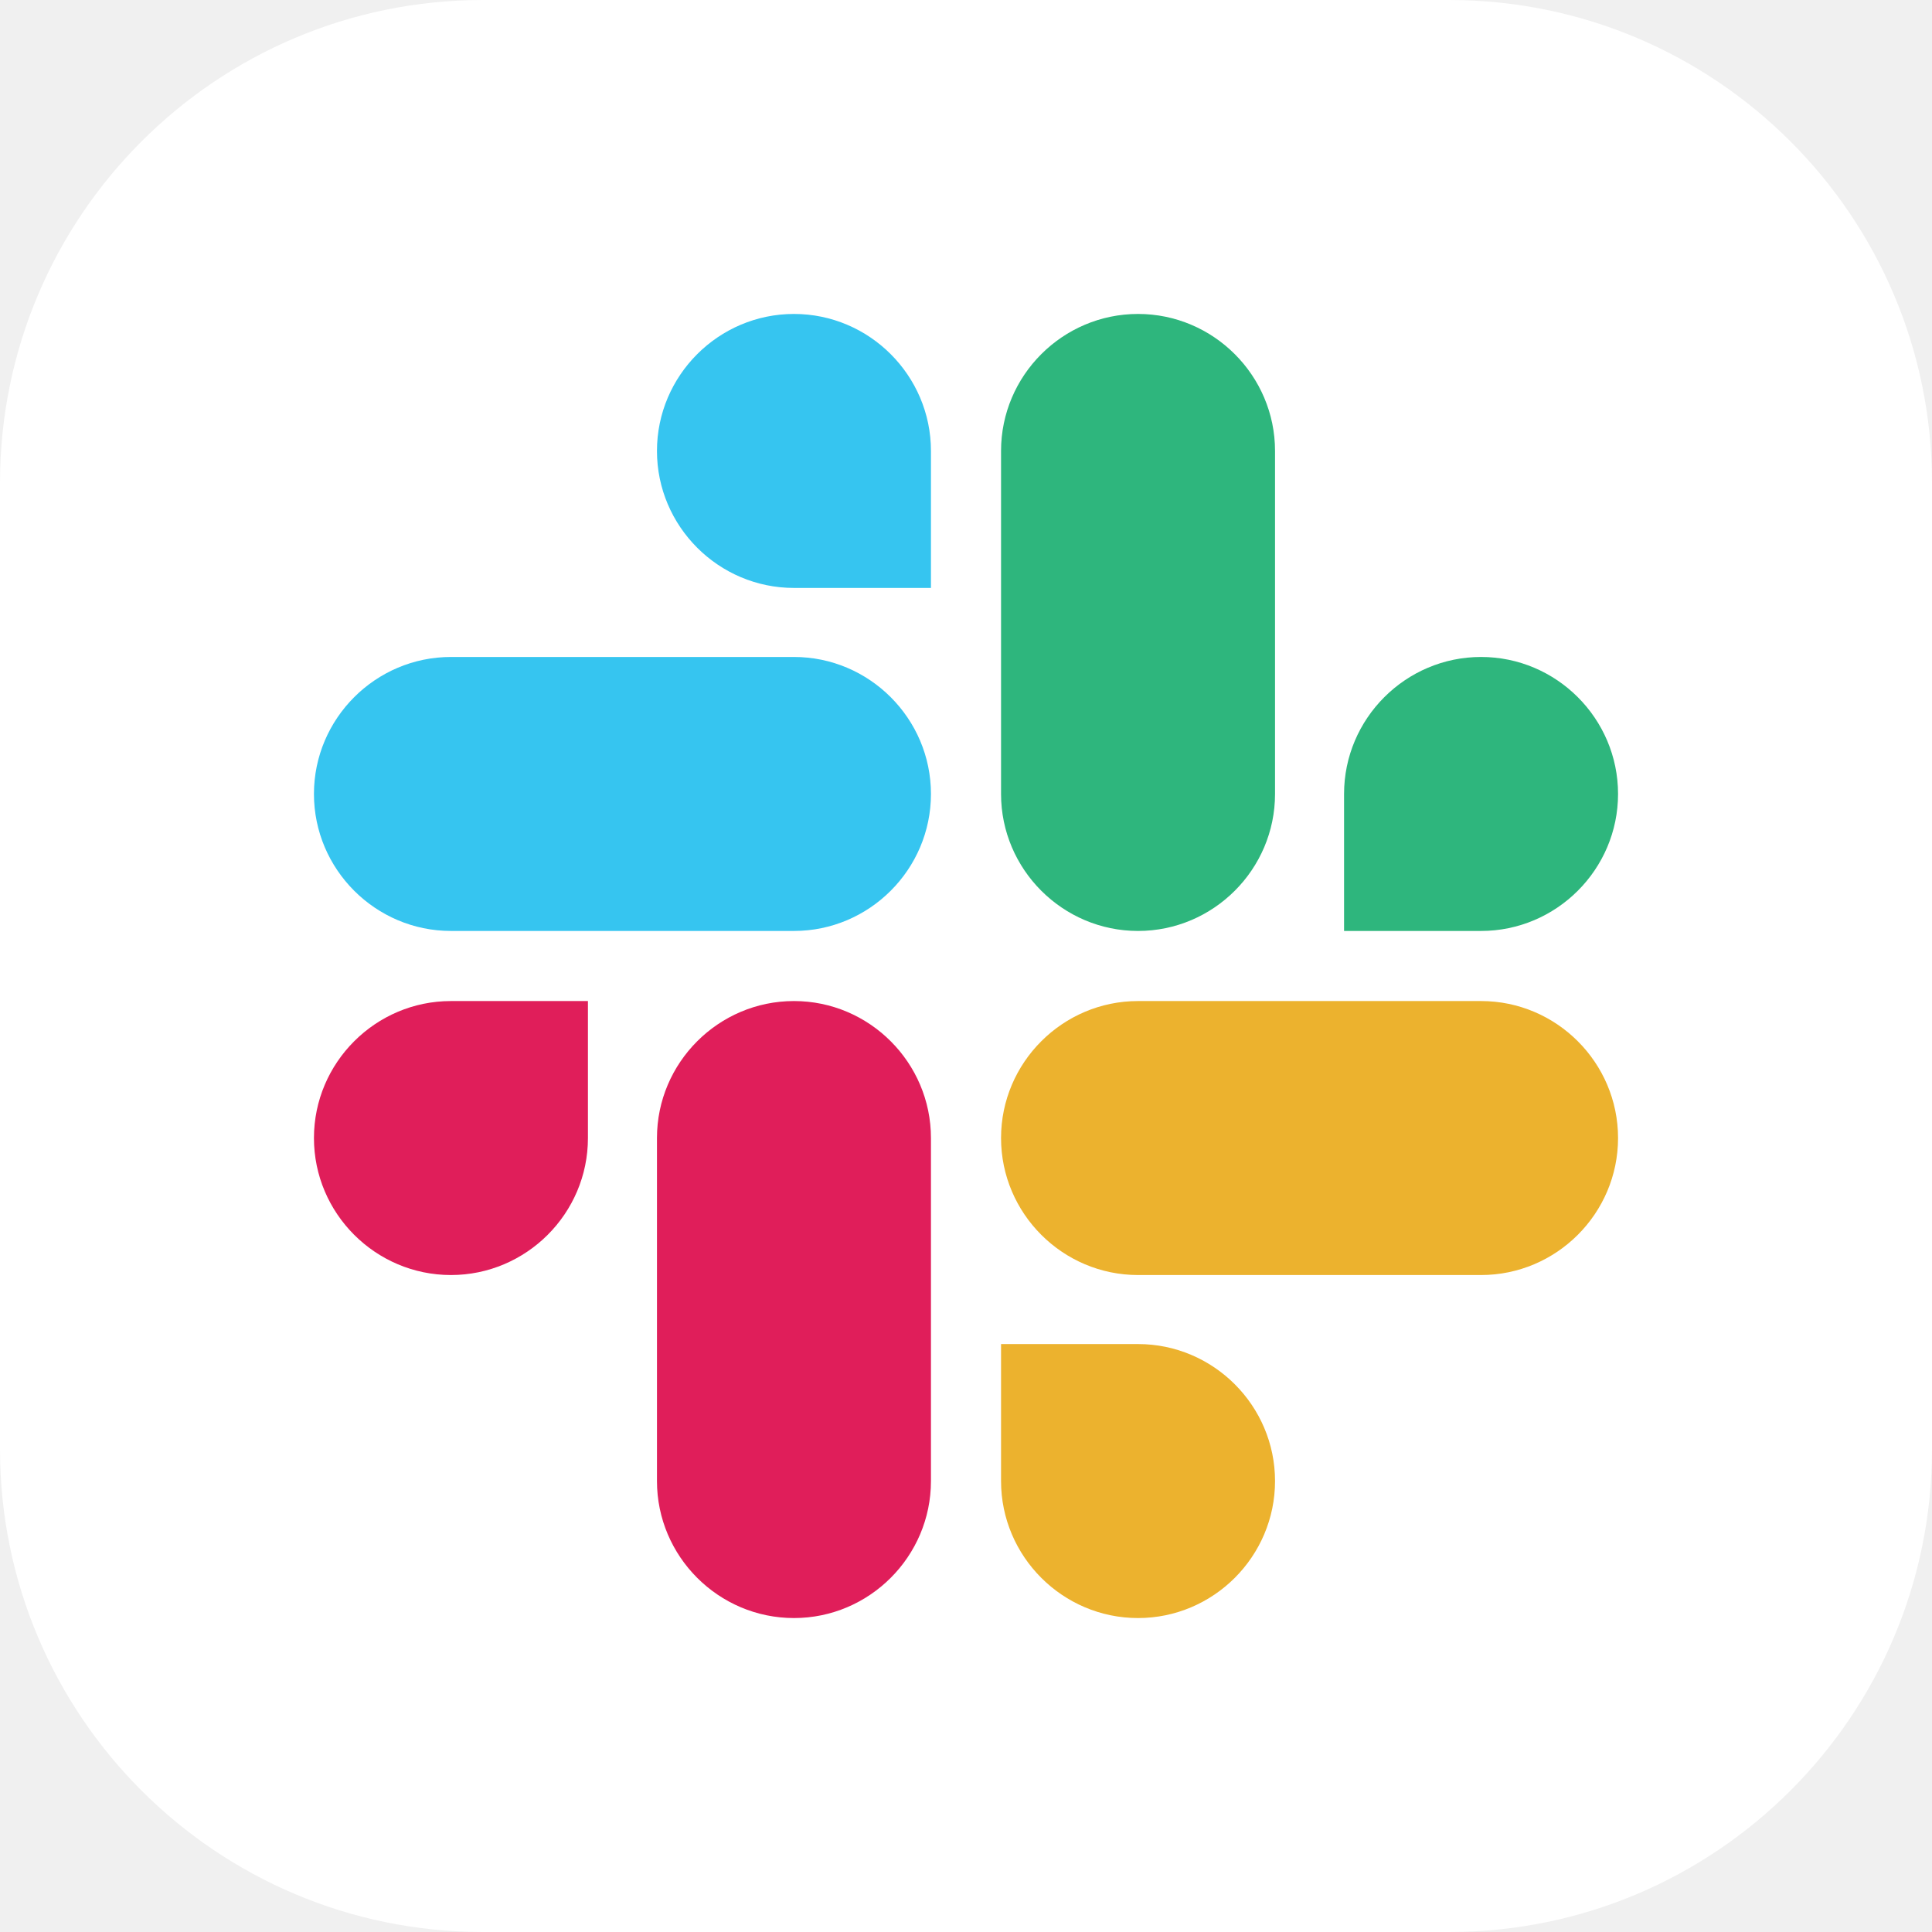
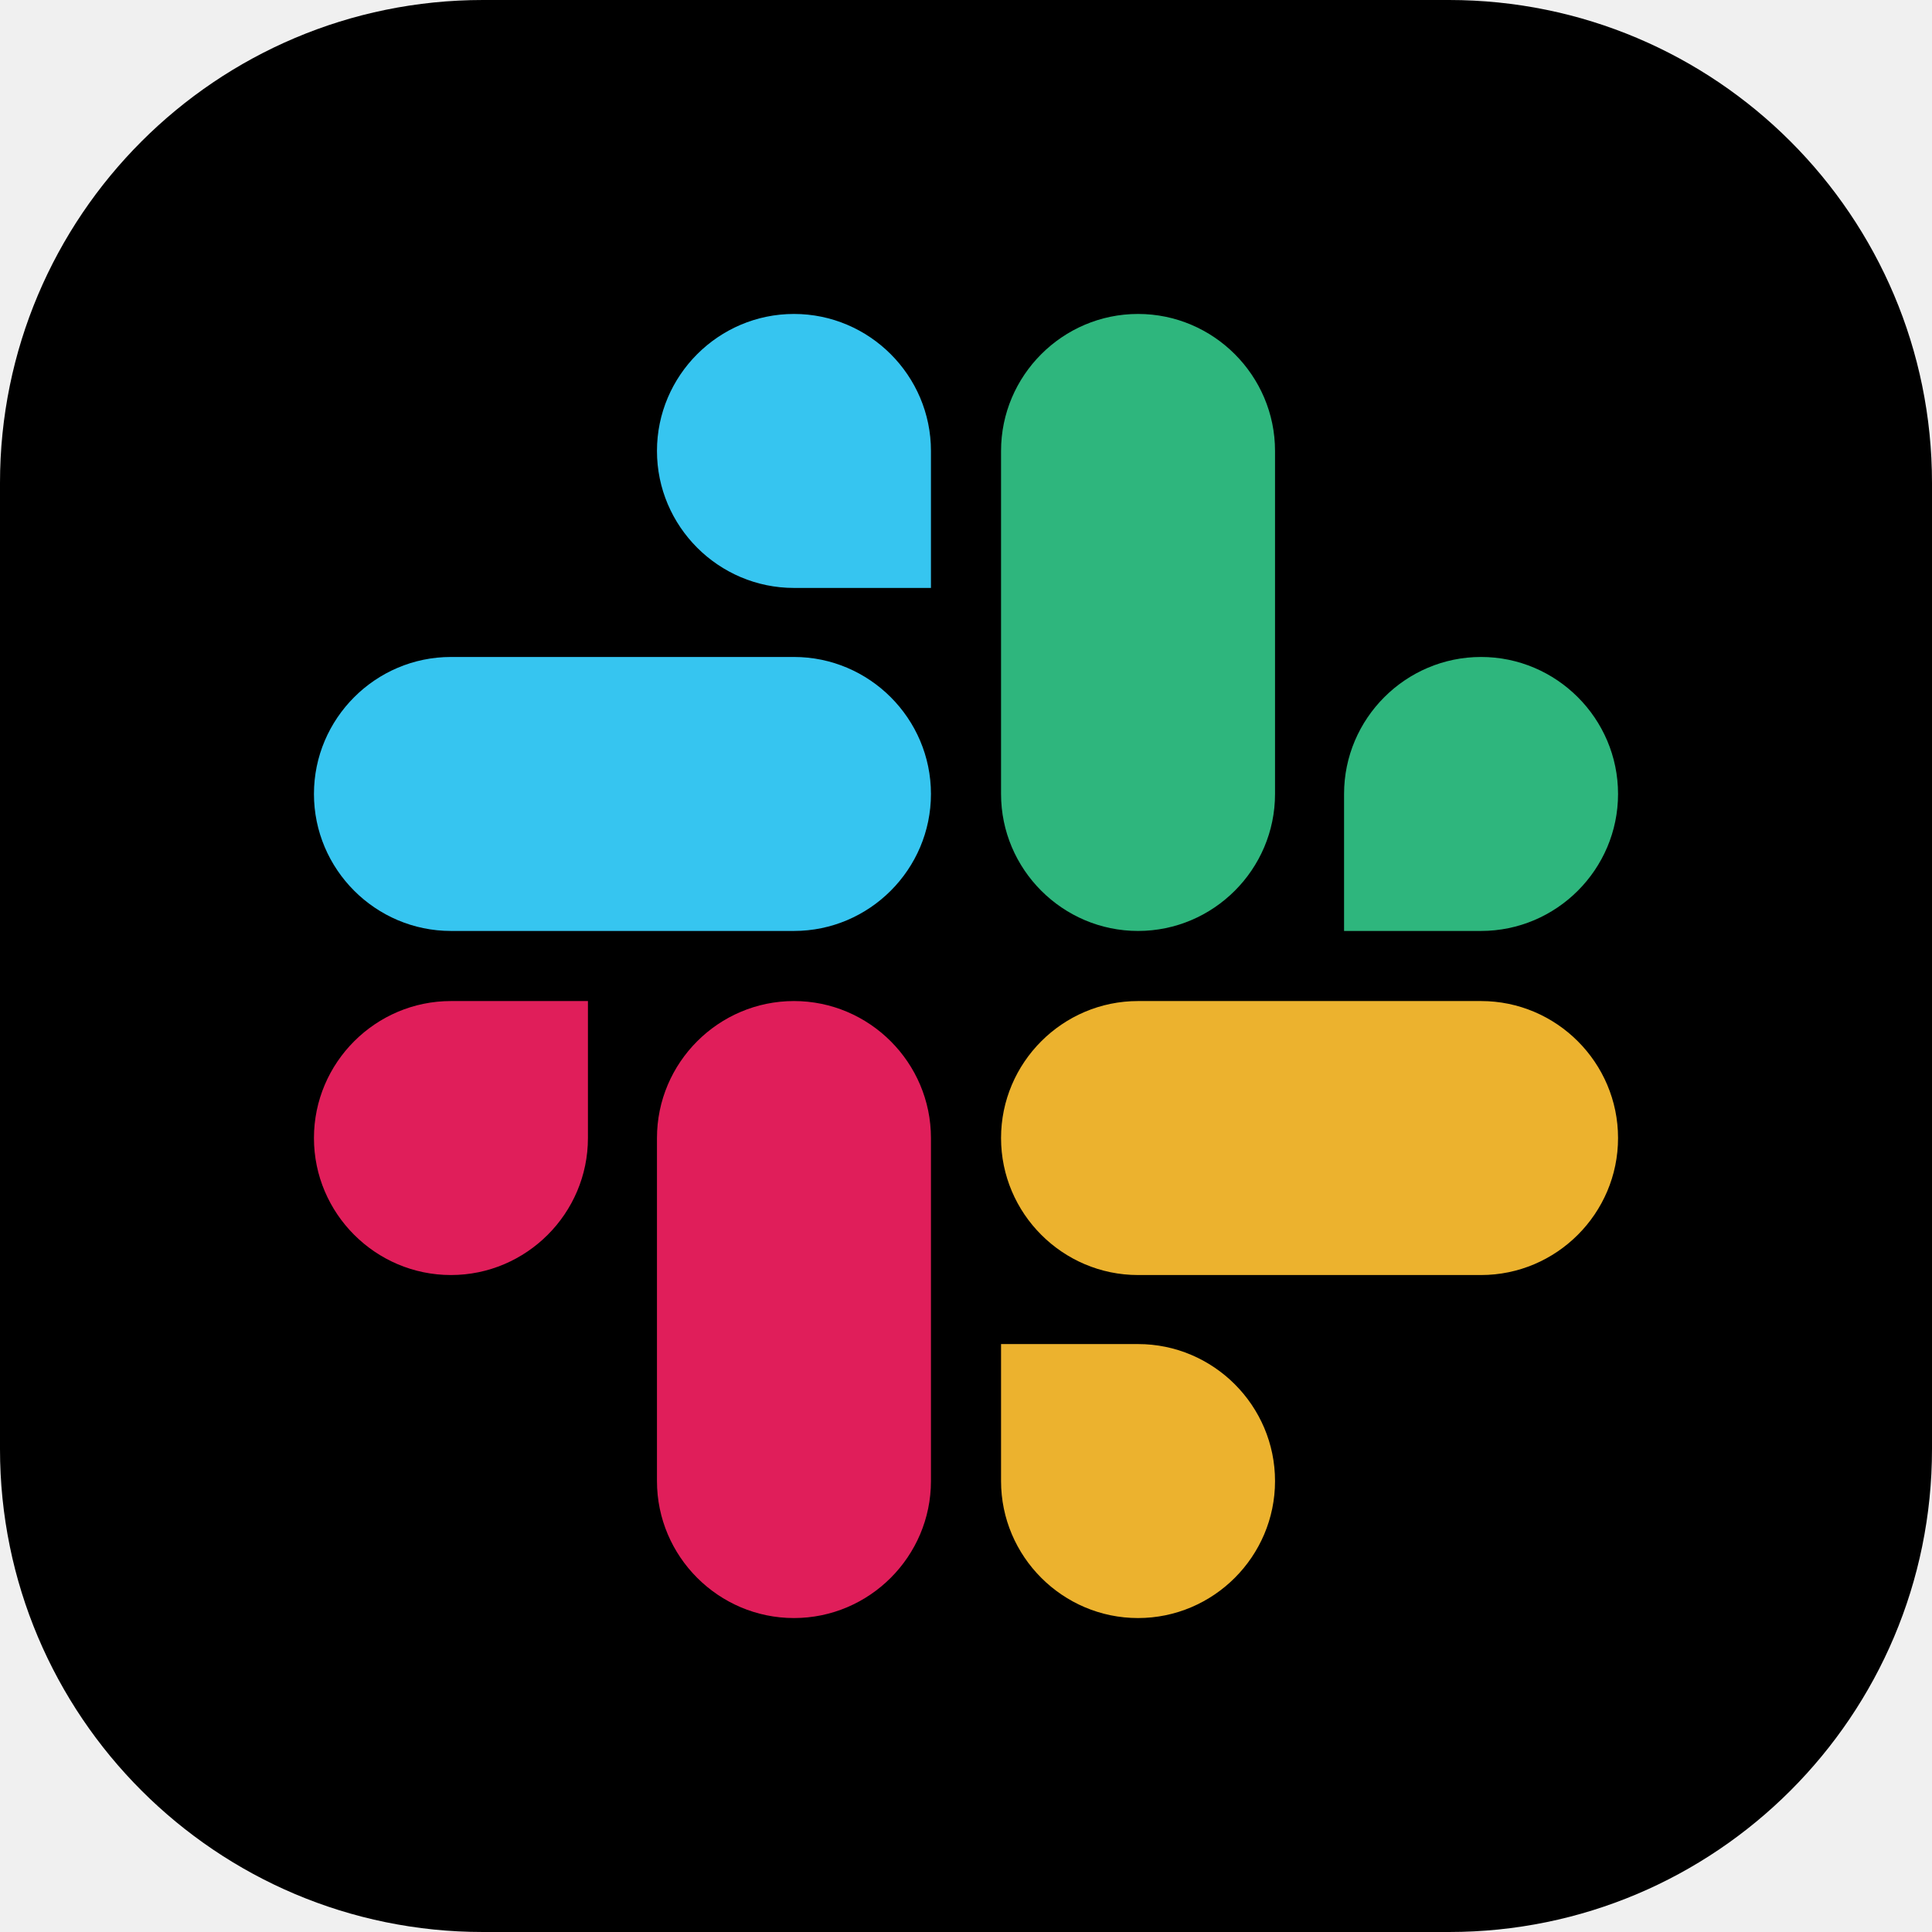
<svg xmlns="http://www.w3.org/2000/svg" width="400" height="400" viewBox="0 0 400 400" fill="none">
-   <rect width="400" height="400" rx="100" fill="white" />
+   <rect width="400" height="400" rx="100" fill="currentColor" />
  <path d="M121.726 235.619C121.726 251.23 108.974 263.982 93.363 263.982C77.752 263.982 65 251.23 65 235.619C65 220.008 77.752 207.256 93.363 207.256H121.726V235.619Z" fill="#E01E5A" />
  <path d="M136.018 235.619C136.018 220.008 148.77 207.256 164.381 207.256C179.992 207.256 192.744 220.008 192.744 235.619V306.637C192.744 322.248 179.992 335 164.381 335C148.77 335 136.018 322.248 136.018 306.637V235.619Z" fill="#E01E5A" />
  <path d="M164.381 121.726C148.77 121.726 136.018 108.974 136.018 93.363C136.018 77.752 148.77 65 164.381 65C179.992 65 192.744 77.752 192.744 93.363V121.726H164.381Z" fill="#36C5F0" />
  <path d="M164.381 136.018C179.992 136.018 192.744 148.77 192.744 164.381C192.744 179.992 179.992 192.744 164.381 192.744H93.363C77.752 192.744 65 179.992 65 164.381C65 148.77 77.752 136.018 93.363 136.018H164.381Z" fill="#36C5F0" />
  <path d="M278.274 164.381C278.274 148.77 291.026 136.018 306.637 136.018C322.248 136.018 335 148.77 335 164.381C335 179.992 322.248 192.744 306.637 192.744H278.274V164.381Z" fill="#2EB67D" />
  <path d="M263.982 164.381C263.982 179.992 251.23 192.744 235.619 192.744C220.008 192.744 207.256 179.992 207.256 164.381V93.363C207.256 77.752 220.008 65 235.619 65C251.23 65 263.982 77.752 263.982 93.363V164.381Z" fill="#2EB67D" />
  <path d="M235.619 278.274C251.23 278.274 263.982 291.026 263.982 306.637C263.982 322.248 251.23 335 235.619 335C220.008 335 207.256 322.248 207.256 306.637V278.274H235.619Z" fill="#ECB22E" />
  <path d="M235.619 263.982C220.008 263.982 207.256 251.23 207.256 235.619C207.256 220.008 220.008 207.256 235.619 207.256H306.637C322.248 207.256 335 220.008 335 235.619C335 251.23 322.248 263.982 306.637 263.982H235.619Z" fill="#ECB22E" />
</svg>
